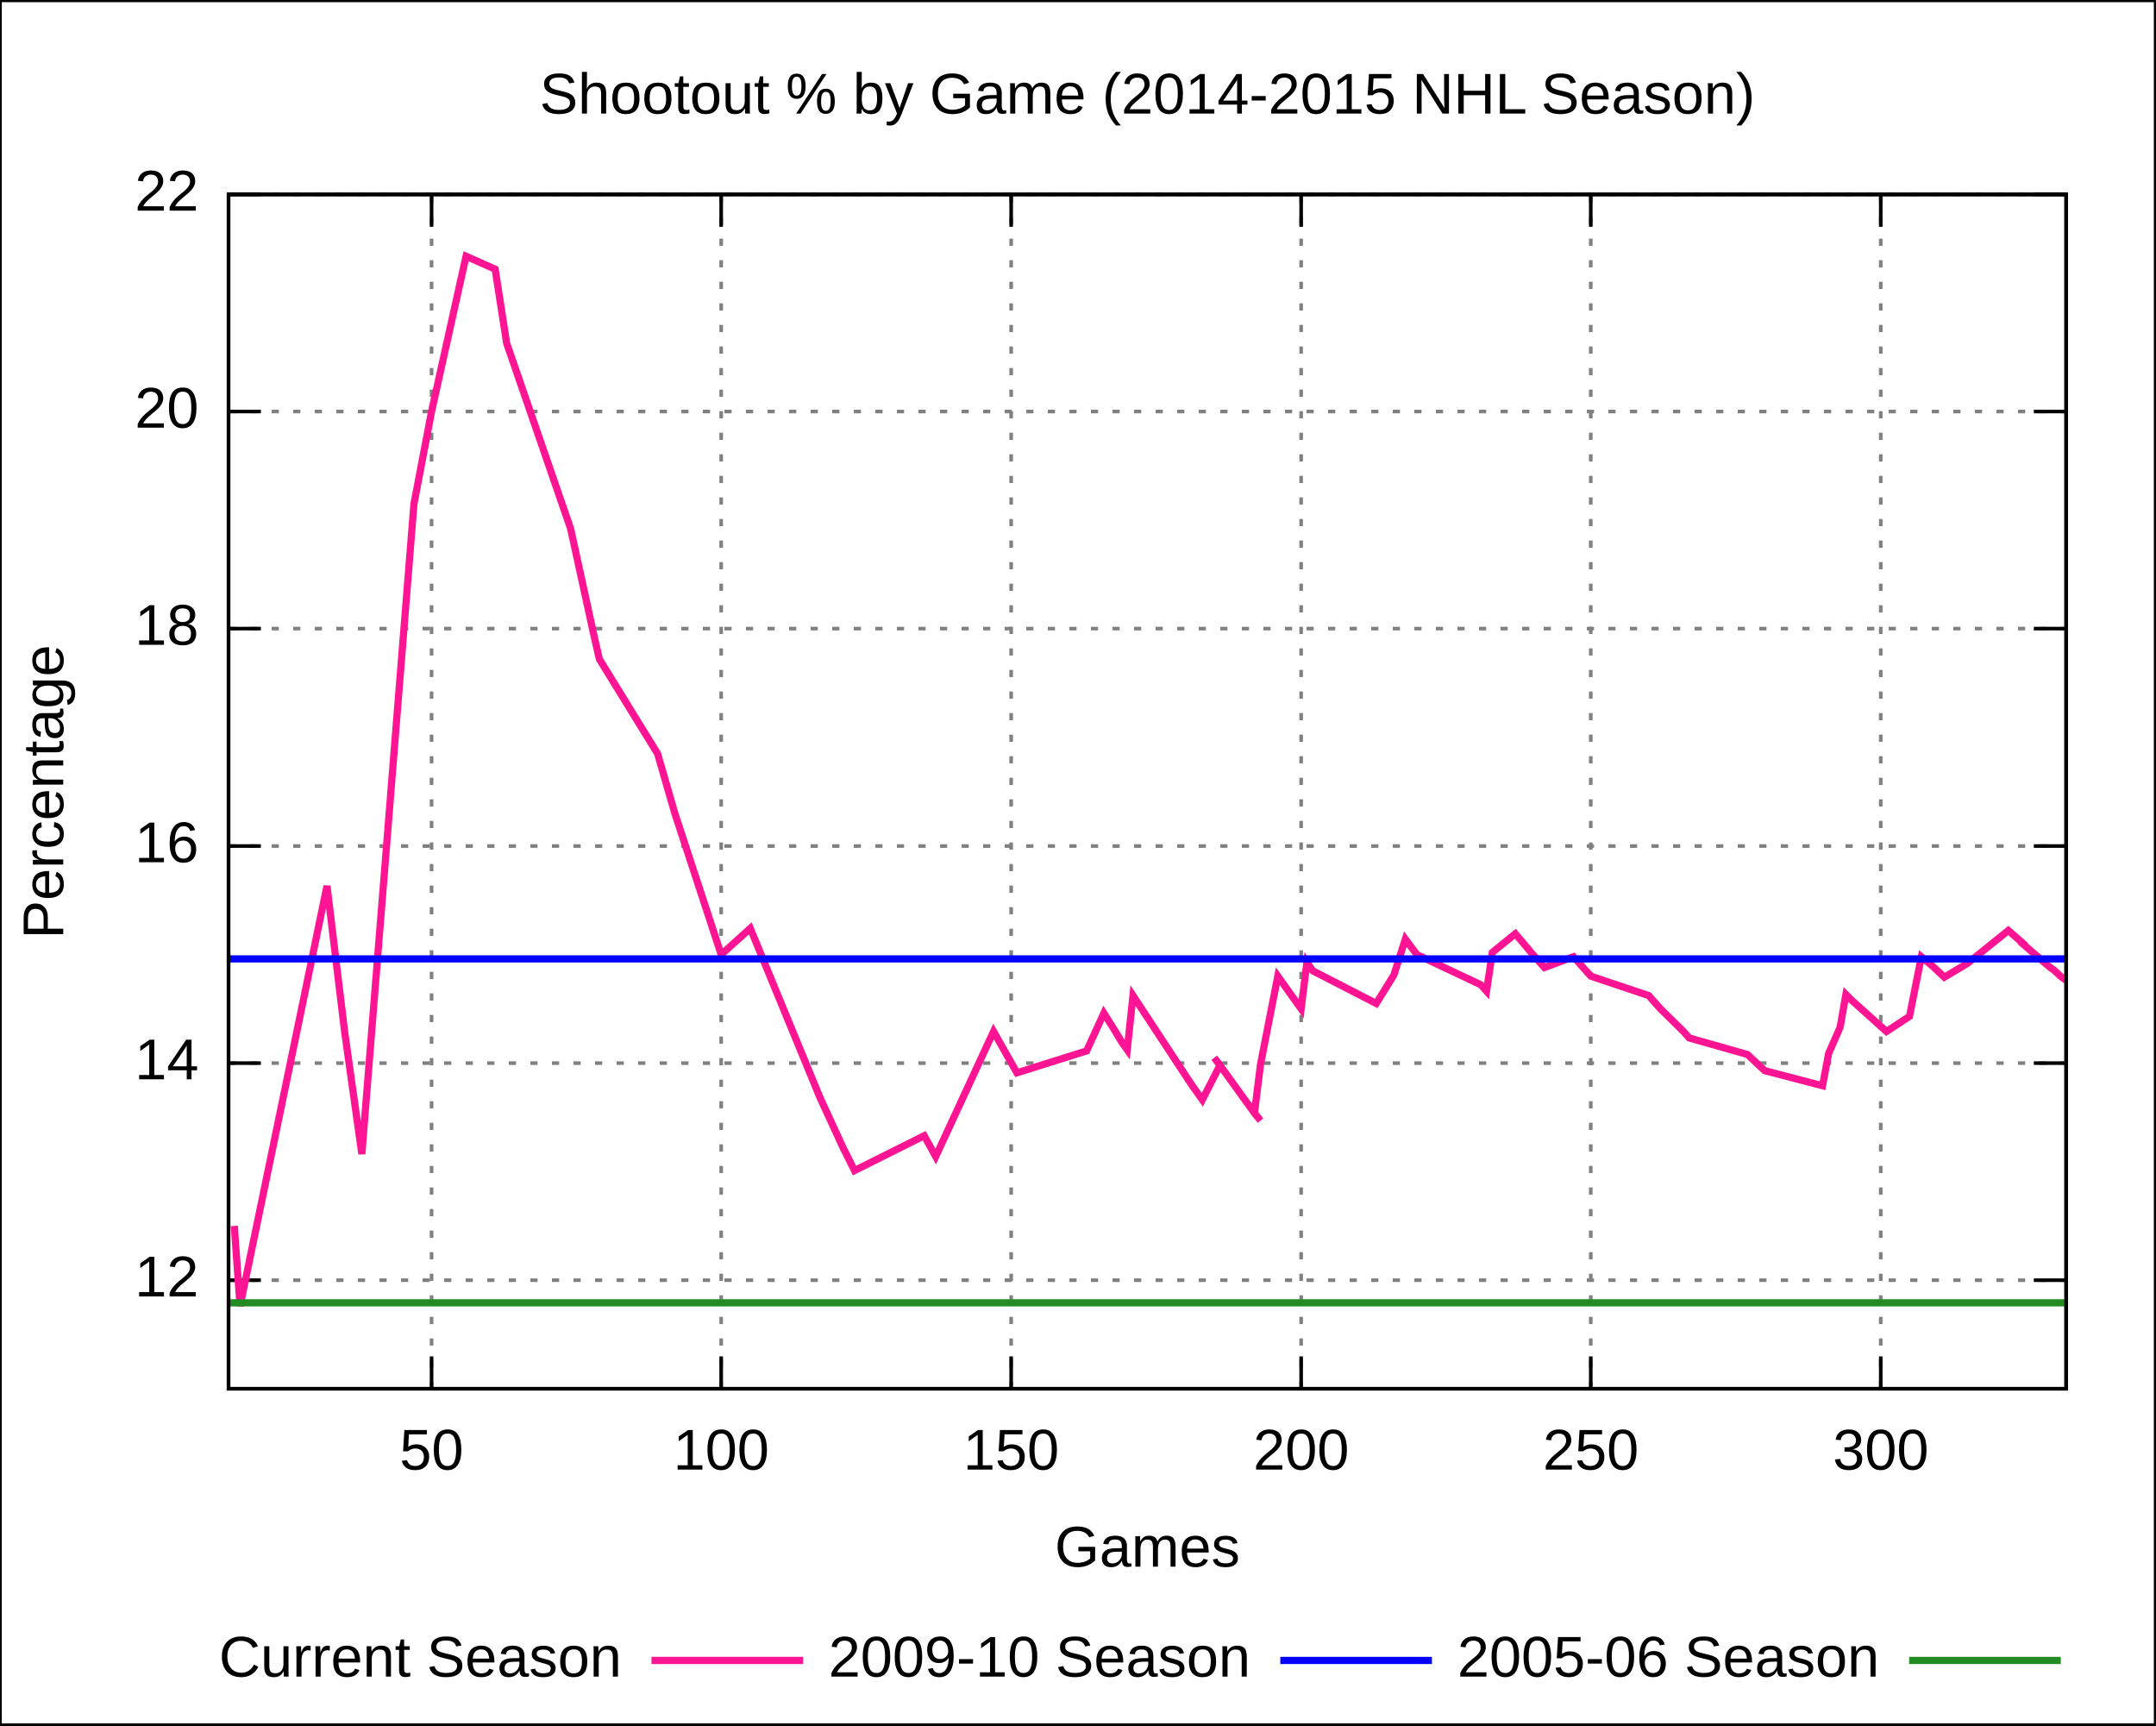
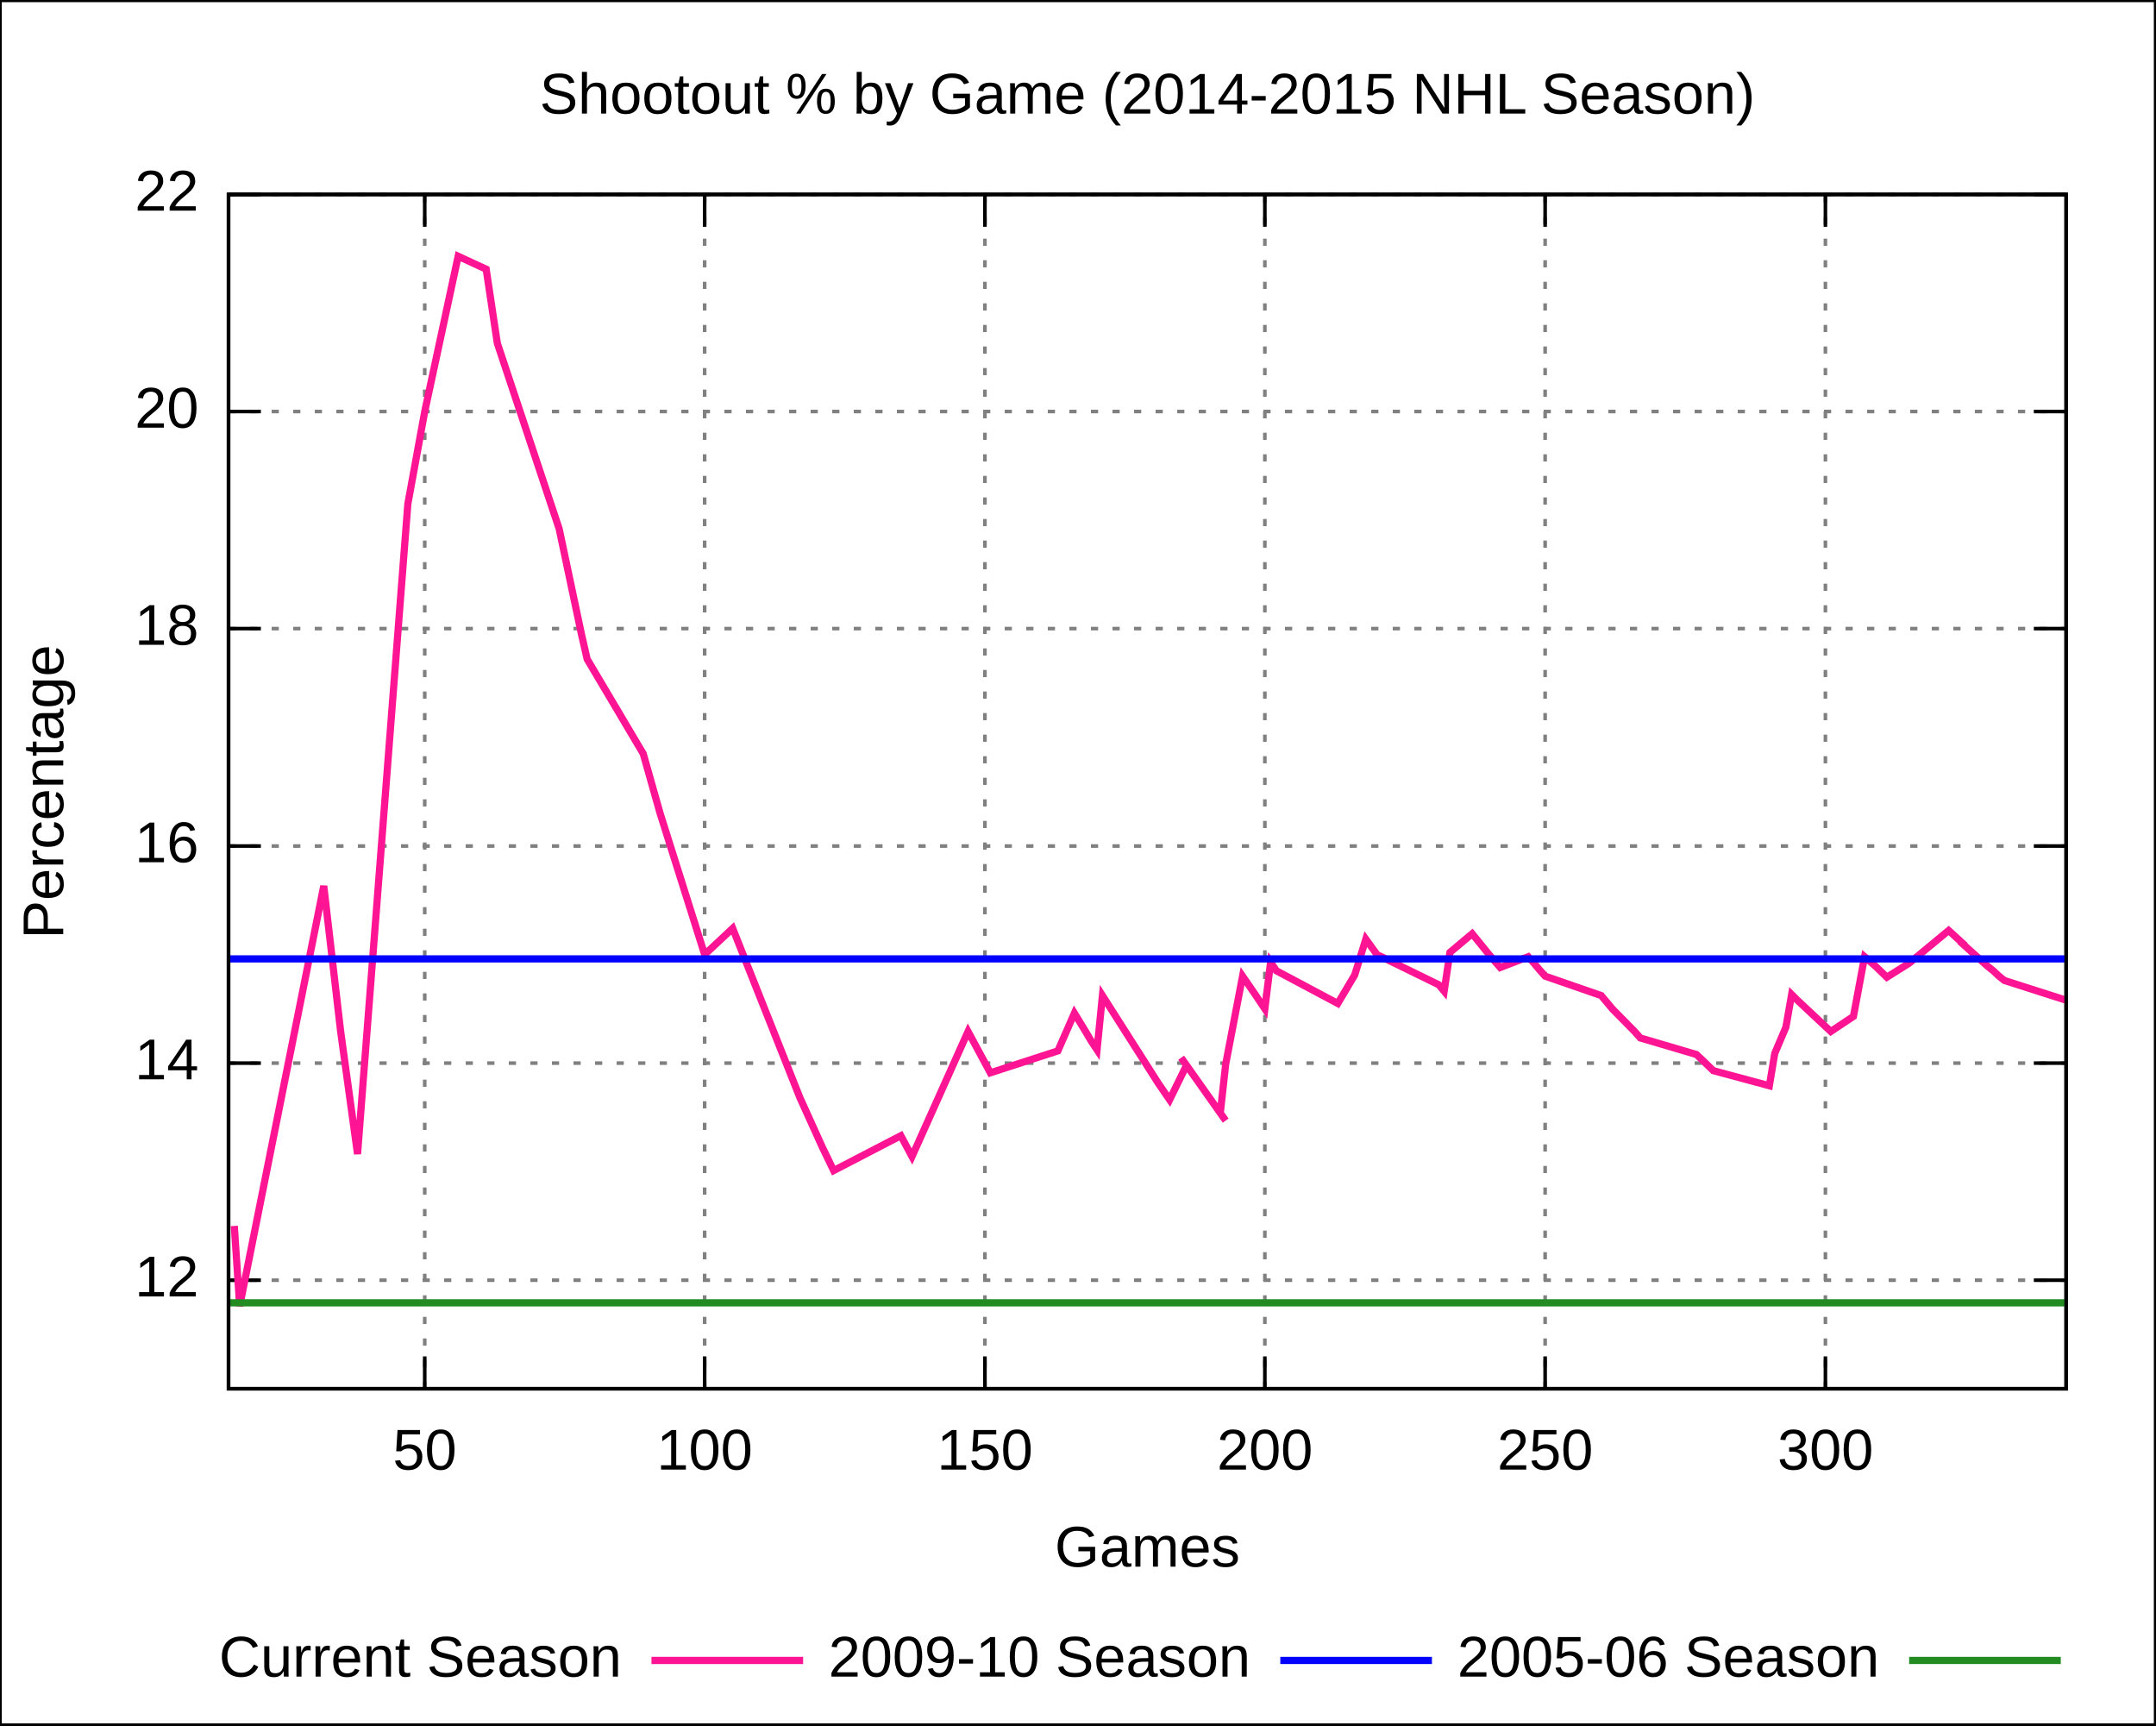
<svg xmlns="http://www.w3.org/2000/svg" xmlns:xlink="http://www.w3.org/1999/xlink" width="600" height="480" viewBox="0 0 600 480">
  <g id="gnuplot_canvas">
    <rect x="0" y="0" width="600" height="480" fill="none" />
    <defs>
      <circle id="gpDot" r="0.5" stroke-width="0.5" />
      <path id="gpPt0" stroke-width="0.222" stroke="currentColor" d="M-1,0 h2 M0,-1 v2" />
      <path id="gpPt1" stroke-width="0.222" stroke="currentColor" d="M-1,-1 L1,1 M1,-1 L-1,1" />
      <path id="gpPt2" stroke-width="0.222" stroke="currentColor" d="M-1,0 L1,0 M0,-1 L0,1 M-1,-1 L1,1 M-1,1 L1,-1" />
      <rect id="gpPt3" stroke-width="0.222" stroke="currentColor" x="-1" y="-1" width="2" height="2" />
      <rect id="gpPt4" stroke-width="0.222" stroke="currentColor" fill="currentColor" x="-1" y="-1" width="2" height="2" />
      <circle id="gpPt5" stroke-width="0.222" stroke="currentColor" cx="0" cy="0" r="1" />
      <use xlink:href="#gpPt5" id="gpPt6" fill="currentColor" stroke="none" />
      <path id="gpPt7" stroke-width="0.222" stroke="currentColor" d="M0,-1.33 L-1.33,0.67 L1.33,0.67 z" />
      <use xlink:href="#gpPt7" id="gpPt8" fill="currentColor" stroke="none" />
      <use xlink:href="#gpPt7" id="gpPt9" stroke="currentColor" transform="rotate(180)" />
      <use xlink:href="#gpPt9" id="gpPt10" fill="currentColor" stroke="none" />
      <use xlink:href="#gpPt3" id="gpPt11" stroke="currentColor" transform="rotate(45)" />
      <use xlink:href="#gpPt11" id="gpPt12" fill="currentColor" stroke="none" />
    </defs>
    <g style="fill:none; color:white; stroke:currentColor; stroke-width:1.00; stroke-linecap:butt; stroke-linejoin:miter">
</g>
    <g style="fill:none; color:black; stroke:currentColor; stroke-width:1.00; stroke-linecap:butt; stroke-linejoin:miter">
      <g style="stroke:none; shape-rendering:crispEdges">
        <polygon fill="rgb(255, 255, 255)" points="0.0,480.0 599.9,480.0 599.9,0.1 0.0,0.1 " />
      </g>
      <path stroke="black" d="M0.0,480.0 L0.0,0.1 L599.9,0.1 L599.9,480.0 L0.0,480.0  " />
    </g>
    <g style="fill:none; color:gray; stroke:currentColor; stroke-width:1.00; stroke-linecap:butt; stroke-linejoin:miter">
      <path stroke="gray" stroke-dasharray=" 2,4" class="gridline" d="M63.6,356.2 L575.0,356.2  " />
    </g>
    <g style="fill:none; color:black; stroke:currentColor; stroke-width:1.00; stroke-linecap:butt; stroke-linejoin:miter">
      <path stroke="black" d="M63.6,356.2 L72.6,356.2 M575.0,356.2 L566.0,356.2  " />
      <g transform="translate(55.3,360.7)" style="stroke:none; fill:black; font-family:Arial; font-size:12.00pt; text-anchor:end">
        <text> 12</text>
      </g>
    </g>
    <g style="fill:none; color:gray; stroke:currentColor; stroke-width:1.00; stroke-linecap:butt; stroke-linejoin:miter">
      <path stroke="gray" stroke-dasharray=" 2,4" class="gridline" d="M63.6,295.8 L575.0,295.8  " />
    </g>
    <g style="fill:none; color:black; stroke:currentColor; stroke-width:1.00; stroke-linecap:butt; stroke-linejoin:miter">
      <path stroke="black" d="M63.6,295.8 L72.6,295.8 M575.0,295.8 L566.0,295.8  " />
      <g transform="translate(55.3,300.3)" style="stroke:none; fill:black; font-family:Arial; font-size:12.00pt; text-anchor:end">
        <text> 14</text>
      </g>
    </g>
    <g style="fill:none; color:gray; stroke:currentColor; stroke-width:1.00; stroke-linecap:butt; stroke-linejoin:miter">
      <path stroke="gray" stroke-dasharray=" 2,4" class="gridline" d="M63.6,235.4 L575.0,235.4  " />
    </g>
    <g style="fill:none; color:black; stroke:currentColor; stroke-width:1.00; stroke-linecap:butt; stroke-linejoin:miter">
      <path stroke="black" d="M63.6,235.4 L72.6,235.4 M575.0,235.4 L566.0,235.4  " />
      <g transform="translate(55.3,239.9)" style="stroke:none; fill:black; font-family:Arial; font-size:12.00pt; text-anchor:end">
        <text> 16</text>
      </g>
    </g>
    <g style="fill:none; color:gray; stroke:currentColor; stroke-width:1.00; stroke-linecap:butt; stroke-linejoin:miter">
      <path stroke="gray" stroke-dasharray=" 2,4" class="gridline" d="M63.6,174.9 L575.0,174.9  " />
    </g>
    <g style="fill:none; color:black; stroke:currentColor; stroke-width:1.00; stroke-linecap:butt; stroke-linejoin:miter">
      <path stroke="black" d="M63.6,174.9 L72.6,174.9 M575.0,174.9 L566.0,174.9  " />
      <g transform="translate(55.3,179.4)" style="stroke:none; fill:black; font-family:Arial; font-size:12.00pt; text-anchor:end">
        <text> 18</text>
      </g>
    </g>
    <g style="fill:none; color:gray; stroke:currentColor; stroke-width:1.00; stroke-linecap:butt; stroke-linejoin:miter">
      <path stroke="gray" stroke-dasharray=" 2,4" class="gridline" d="M63.6,114.5 L575.0,114.5  " />
    </g>
    <g style="fill:none; color:black; stroke:currentColor; stroke-width:1.00; stroke-linecap:butt; stroke-linejoin:miter">
      <path stroke="black" d="M63.6,114.5 L72.6,114.5 M575.0,114.5 L566.0,114.5  " />
      <g transform="translate(55.3,119.0)" style="stroke:none; fill:black; font-family:Arial; font-size:12.00pt; text-anchor:end">
        <text> 20</text>
      </g>
    </g>
    <g style="fill:none; color:gray; stroke:currentColor; stroke-width:1.00; stroke-linecap:butt; stroke-linejoin:miter">
      <path stroke="gray" stroke-dasharray=" 2,4" class="gridline" d="M63.6,54.1 L575.0,54.1  " />
    </g>
    <g style="fill:none; color:black; stroke:currentColor; stroke-width:1.00; stroke-linecap:butt; stroke-linejoin:miter">
      <path stroke="black" d="M63.6,54.1 L72.6,54.1 M575.0,54.1 L566.0,54.1  " />
      <g transform="translate(55.3,58.6)" style="stroke:none; fill:black; font-family:Arial; font-size:12.00pt; text-anchor:end">
        <text> 22</text>
      </g>
    </g>
    <g style="fill:none; color:gray; stroke:currentColor; stroke-width:1.00; stroke-linecap:butt; stroke-linejoin:miter">
-       <path stroke="gray" stroke-dasharray=" 2,4" class="gridline" d="M120.1,386.4 L120.1,54.1  " />
+       <path stroke="gray" stroke-dasharray=" 2,4" class="gridline" d="M118.2,386.4 L118.2,54.1  " />
    </g>
    <g style="fill:none; color:black; stroke:currentColor; stroke-width:1.00; stroke-linecap:butt; stroke-linejoin:miter">
-       <path stroke="black" d="M120.1,386.4 L120.1,377.4 M120.1,54.1 L120.1,63.1  " />
-       <g transform="translate(120.1,408.9)" style="stroke:none; fill:black; font-family:Arial; font-size:12.00pt; text-anchor:middle">
+       <path stroke="black" d="M118.2,386.4 L118.2,377.4 M118.2,54.1 L118.2,63.1  " />
+       <g transform="translate(118.2,408.9)" style="stroke:none; fill:black; font-family:Arial; font-size:12.00pt; text-anchor:middle">
        <text> 50</text>
      </g>
    </g>
    <g style="fill:none; color:gray; stroke:currentColor; stroke-width:1.00; stroke-linecap:butt; stroke-linejoin:miter">
-       <path stroke="gray" stroke-dasharray=" 2,4" class="gridline" d="M200.7,386.4 L200.7,54.1  " />
+       <path stroke="gray" stroke-dasharray=" 2,4" class="gridline" d="M196.1,386.4 L196.1,54.1  " />
    </g>
    <g style="fill:none; color:black; stroke:currentColor; stroke-width:1.00; stroke-linecap:butt; stroke-linejoin:miter">
-       <path stroke="black" d="M200.7,386.4 L200.7,377.4 M200.7,54.1 L200.7,63.1  " />
-       <g transform="translate(200.7,408.9)" style="stroke:none; fill:black; font-family:Arial; font-size:12.00pt; text-anchor:middle">
+       <path stroke="black" d="M196.1,386.4 L196.1,377.4 M196.1,54.1 L196.1,63.1  " />
+       <g transform="translate(196.1,408.9)" style="stroke:none; fill:black; font-family:Arial; font-size:12.00pt; text-anchor:middle">
        <text> 100</text>
      </g>
    </g>
    <g style="fill:none; color:gray; stroke:currentColor; stroke-width:1.00; stroke-linecap:butt; stroke-linejoin:miter">
-       <path stroke="gray" stroke-dasharray=" 2,4" class="gridline" d="M281.4,386.4 L281.4,54.1  " />
+       <path stroke="gray" stroke-dasharray=" 2,4" class="gridline" d="M274.1,386.4 L274.1,54.1  " />
    </g>
    <g style="fill:none; color:black; stroke:currentColor; stroke-width:1.00; stroke-linecap:butt; stroke-linejoin:miter">
-       <path stroke="black" d="M281.4,386.4 L281.4,377.4 M281.4,54.1 L281.4,63.1  " />
-       <g transform="translate(281.4,408.9)" style="stroke:none; fill:black; font-family:Arial; font-size:12.00pt; text-anchor:middle">
+       <path stroke="black" d="M274.1,386.4 L274.1,377.4 M274.1,54.1 L274.1,63.1  " />
+       <g transform="translate(274.1,408.9)" style="stroke:none; fill:black; font-family:Arial; font-size:12.00pt; text-anchor:middle">
        <text> 150</text>
      </g>
    </g>
    <g style="fill:none; color:gray; stroke:currentColor; stroke-width:1.00; stroke-linecap:butt; stroke-linejoin:miter">
-       <path stroke="gray" stroke-dasharray=" 2,4" class="gridline" d="M362.1,386.4 L362.1,54.1  " />
+       <path stroke="gray" stroke-dasharray=" 2,4" class="gridline" d="M352.0,386.4 L352.0,54.1  " />
    </g>
    <g style="fill:none; color:black; stroke:currentColor; stroke-width:1.00; stroke-linecap:butt; stroke-linejoin:miter">
-       <path stroke="black" d="M362.1,386.4 L362.1,377.4 M362.1,54.1 L362.1,63.1  " />
-       <g transform="translate(362.1,408.9)" style="stroke:none; fill:black; font-family:Arial; font-size:12.00pt; text-anchor:middle">
+       <path stroke="black" d="M352.0,386.4 L352.0,377.4 M352.0,54.1 L352.0,63.1  " />
+       <g transform="translate(352.0,408.9)" style="stroke:none; fill:black; font-family:Arial; font-size:12.00pt; text-anchor:middle">
        <text> 200</text>
      </g>
    </g>
    <g style="fill:none; color:gray; stroke:currentColor; stroke-width:1.00; stroke-linecap:butt; stroke-linejoin:miter">
-       <path stroke="gray" stroke-dasharray=" 2,4" class="gridline" d="M442.7,386.4 L442.7,54.1  " />
+       <path stroke="gray" stroke-dasharray=" 2,4" class="gridline" d="M430.0,386.4 L430.0,54.1  " />
    </g>
    <g style="fill:none; color:black; stroke:currentColor; stroke-width:1.00; stroke-linecap:butt; stroke-linejoin:miter">
-       <path stroke="black" d="M442.7,386.4 L442.7,377.4 M442.7,54.1 L442.7,63.1  " />
-       <g transform="translate(442.7,408.9)" style="stroke:none; fill:black; font-family:Arial; font-size:12.00pt; text-anchor:middle">
+       <path stroke="black" d="M430.0,386.4 L430.0,377.4 M430.0,54.1 L430.0,63.1  " />
+       <g transform="translate(430.0,408.9)" style="stroke:none; fill:black; font-family:Arial; font-size:12.00pt; text-anchor:middle">
        <text> 250</text>
      </g>
    </g>
    <g style="fill:none; color:gray; stroke:currentColor; stroke-width:1.00; stroke-linecap:butt; stroke-linejoin:miter">
-       <path stroke="gray" stroke-dasharray=" 2,4" class="gridline" d="M523.4,386.4 L523.4,54.1  " />
+       <path stroke="gray" stroke-dasharray=" 2,4" class="gridline" d="M508.0,386.4 L508.0,54.1  " />
    </g>
    <g style="fill:none; color:black; stroke:currentColor; stroke-width:1.00; stroke-linecap:butt; stroke-linejoin:miter">
-       <path stroke="black" d="M523.4,386.4 L523.4,377.4 M523.4,54.1 L523.4,63.1  " />
-       <g transform="translate(523.4,408.9)" style="stroke:none; fill:black; font-family:Arial; font-size:12.00pt; text-anchor:middle">
+       <path stroke="black" d="M508.0,386.4 L508.0,377.4 M508.0,54.1 L508.0,63.1  " />
+       <g transform="translate(508.0,408.9)" style="stroke:none; fill:black; font-family:Arial; font-size:12.00pt; text-anchor:middle">
        <text> 300</text>
      </g>
      <path stroke="black" d="M63.6,54.1 L63.6,386.4 L575.0,386.4 L575.0,54.1 L63.6,54.1 Z  " />
      <g transform="translate(17.6,220.3) rotate(270)" style="stroke:none; fill:black; font-family:Arial; font-size:12.00pt; text-anchor:middle">
        <text>Percentage</text>
      </g>
      <g transform="translate(319.3,435.9)" style="stroke:none; fill:black; font-family:Arial; font-size:12.00pt; text-anchor:middle">
        <text>Games</text>
      </g>
      <g transform="translate(319.3,31.6)" style="stroke:none; fill:black; font-family:Arial; font-size:12.00pt; text-anchor:middle">
        <text>Shootout % by Game (2014-2015 NHL Season)</text>
      </g>
    </g>
    <g id="gnuplot_plot_1">
      <g style="fill:none; color:white; stroke:black; stroke-width:2.00; stroke-linecap:butt; stroke-linejoin:miter">
</g>
      <g style="fill:none; color:red; stroke:currentColor; stroke-width:2.00; stroke-linecap:butt; stroke-linejoin:miter">
        <g transform="translate(173.0,466.5)" style="stroke:none; fill:black; font-family:Arial; font-size:12.00pt; text-anchor:end">
          <text>Current Season</text>
        </g>
-         <path stroke="rgb(255,  20, 147)" d="M181.3,462.0 L223.5,462.0 M65.2,341.1 L66.8,363.4 L91.0,246.5 L95.9,287.0 L100.7,321.1 L115.2,140.2    L120.1,114.5 L129.7,71.3 L137.8,74.9 L141.0,95.5 L158.8,147.1 L165.2,176.4 L166.8,183.4 L183.0,209.7    L187.8,226.3 L200.7,265.6 L208.8,258.3 L228.2,305.4 L234.6,319.3 L237.8,325.7 L257.2,316.0 L260.4,321.8    L276.5,287.0 L283.0,298.5 L302.4,292.4 L307.2,281.9 L310.4,287.0 L312.0,289.7 L313.7,292.1 L315.3,277.0    L331.4,301.5 L334.6,306.0 L339.5,296.4 L337.9,294.3 L339.5,296.4 L349.1,309.7 L350.8,311.8 L349.1,309.7    L350.8,296.1 L355.6,271.6 L358.8,276.1 L362.1,280.7 L363.7,267.7 L365.3,270.1 L383.0,279.2 L387.9,271.3    L391.1,261.3 L394.3,265.6 L412.1,274.0 L413.7,275.8 L415.3,265.0 L421.7,259.8 L426.6,265.6 L429.8,269.2    L437.9,266.2 L439.5,268.0 L441.1,269.8 L442.7,271.6 L458.8,277.0 L460.5,278.9 L462.1,280.7 L468.5,287.0    L470.1,288.8 L486.3,293.4 L487.9,294.9 L491.1,297.9 L507.2,302.1 L508.9,293.1 L512.1,285.8 L513.7,276.7    L515.3,278.3 L525.0,287.0 L531.4,282.8 L534.7,266.2 L537.9,268.9 L541.1,271.9 L547.6,268.0 L558.9,258.9    L563.7,263.1 L562.1,261.9 L570.2,268.9 L571.8,270.1 L573.4,271.6 L575.0,272.8  " />
+         <path stroke="rgb(255,  20, 147)" d="M181.3,462.0 L223.5,462.0 M65.2,341.1 L66.7,363.4 L90.1,246.5 L94.8,287.0 L99.5,321.1 L113.5,140.2    L118.2,114.5 L127.5,71.3 L135.3,74.9 L138.4,95.5 L155.6,147.1 L161.8,176.4 L163.4,183.4 L179.0,209.7    L183.7,226.3 L196.1,265.6 L203.9,258.3 L222.6,305.4 L228.9,319.3 L232.0,325.7 L250.7,316.0 L253.8,321.8    L269.4,287.0 L275.6,298.5 L294.4,292.4 L299.0,281.9 L302.1,287.0 L303.7,289.7 L305.3,292.1 L306.8,277.0    L322.4,301.5 L325.5,306.0 L330.2,296.4 L328.7,294.3 L330.2,296.4 L339.6,309.7 L341.1,311.8 L339.6,309.7    L341.1,296.1 L345.8,271.6 L348.9,276.1 L352.0,280.7 L353.6,267.7 L355.2,270.1 L372.3,279.2 L377.0,271.3    L380.1,261.3 L383.2,265.6 L400.4,274.0 L401.9,275.8 L403.5,265.0 L409.7,259.8 L414.4,265.6 L417.5,269.2    L425.3,266.2 L426.9,268.0 L428.4,269.8 L430.0,271.6 L445.6,277.0 L447.2,278.9 L448.7,280.7 L454.9,287.0    L456.5,288.8 L472.1,293.4 L473.7,294.9 L476.8,297.9 L492.4,302.1 L493.9,293.1 L497.0,285.8 L498.6,276.7    L500.2,278.3 L509.5,287.0 L515.8,282.8 L518.9,266.2 L522.0,268.9 L525.1,271.9 L531.3,268.0 L542.3,258.9    L546.9,263.1 L545.4,261.9 L553.2,268.9 L554.7,270.1 L556.3,271.6 L557.8,272.8 L575.0,278.3  " />
      </g>
    </g>
    <g id="gnuplot_plot_2">
      <g style="fill:none; color:green; stroke:currentColor; stroke-width:2.00; stroke-linecap:butt; stroke-linejoin:miter">
        <g transform="translate(348.0,466.5)" style="stroke:none; fill:black; font-family:Arial; font-size:12.00pt; text-anchor:end">
          <text>2009-10 Season</text>
        </g>
        <path stroke="rgb(  0,   0, 255)" d="M356.3,462.0 L398.5,462.0 M63.6,266.8 L68.8,266.8 L73.9,266.8 L79.1,266.8 L84.3,266.8 L89.4,266.8    L94.6,266.8 L99.8,266.8 L104.9,266.8 L110.1,266.8 L115.3,266.8 L120.4,266.8 L125.6,266.8 L130.8,266.8    L135.9,266.8 L141.1,266.8 L146.3,266.8 L151.4,266.8 L156.6,266.8 L161.7,266.8 L166.9,266.8 L172.1,266.8    L177.2,266.8 L182.4,266.8 L187.6,266.8 L192.7,266.8 L197.9,266.8 L203.1,266.8 L208.2,266.8 L213.4,266.8    L218.6,266.8 L223.7,266.8 L228.9,266.8 L234.1,266.8 L239.2,266.8 L244.4,266.8 L249.6,266.8 L254.7,266.8    L259.9,266.8 L265.1,266.8 L270.2,266.8 L275.4,266.8 L280.6,266.8 L285.7,266.8 L290.9,266.8 L296.1,266.8    L301.2,266.8 L306.4,266.8 L311.6,266.8 L316.7,266.8 L321.9,266.8 L327.0,266.8 L332.2,266.8 L337.4,266.8    L342.5,266.8 L347.7,266.8 L352.9,266.8 L358.0,266.8 L363.2,266.8 L368.4,266.8 L373.5,266.8 L378.7,266.8    L383.9,266.8 L389.0,266.8 L394.2,266.8 L399.4,266.8 L404.5,266.8 L409.7,266.8 L414.9,266.8 L420.0,266.8    L425.2,266.8 L430.4,266.8 L435.5,266.8 L440.7,266.8 L445.9,266.8 L451.0,266.8 L456.2,266.8 L461.4,266.8    L466.5,266.8 L471.7,266.8 L476.9,266.8 L482.0,266.8 L487.2,266.8 L492.3,266.8 L497.5,266.8 L502.7,266.8    L507.8,266.8 L513.0,266.8 L518.2,266.8 L523.3,266.8 L528.5,266.8 L533.7,266.8 L538.8,266.8 L544.0,266.8    L549.2,266.8 L554.3,266.8 L559.5,266.8 L564.7,266.8 L569.8,266.8 L575.0,266.8  " />
      </g>
    </g>
    <g id="gnuplot_plot_3">
      <g style="fill:none; color:blue; stroke:currentColor; stroke-width:2.00; stroke-linecap:butt; stroke-linejoin:miter">
        <g transform="translate(523.0,466.5)" style="stroke:none; fill:black; font-family:Arial; font-size:12.00pt; text-anchor:end">
          <text>2005-06 Season</text>
        </g>
        <path stroke="rgb( 34, 139,  34)" d="M531.3,462.0 L573.5,462.0 M63.6,362.5 L68.8,362.5 L73.9,362.5 L79.1,362.5 L84.3,362.5 L89.4,362.5    L94.6,362.5 L99.8,362.5 L104.9,362.5 L110.1,362.5 L115.3,362.5 L120.4,362.5 L125.6,362.5 L130.8,362.5    L135.9,362.5 L141.1,362.5 L146.3,362.5 L151.4,362.5 L156.6,362.5 L161.7,362.5 L166.9,362.5 L172.1,362.5    L177.2,362.5 L182.4,362.5 L187.6,362.5 L192.7,362.5 L197.9,362.5 L203.1,362.5 L208.2,362.5 L213.4,362.5    L218.6,362.5 L223.7,362.5 L228.9,362.5 L234.1,362.5 L239.2,362.5 L244.4,362.5 L249.6,362.5 L254.7,362.5    L259.9,362.5 L265.1,362.5 L270.2,362.5 L275.4,362.5 L280.6,362.5 L285.7,362.5 L290.9,362.5 L296.1,362.5    L301.2,362.5 L306.4,362.5 L311.6,362.5 L316.7,362.5 L321.9,362.5 L327.0,362.5 L332.2,362.5 L337.4,362.5    L342.5,362.5 L347.7,362.5 L352.9,362.5 L358.0,362.5 L363.2,362.5 L368.4,362.5 L373.5,362.5 L378.7,362.5    L383.9,362.5 L389.0,362.5 L394.2,362.5 L399.4,362.5 L404.5,362.5 L409.7,362.5 L414.9,362.5 L420.0,362.5    L425.2,362.5 L430.4,362.5 L435.5,362.5 L440.7,362.5 L445.9,362.5 L451.0,362.5 L456.2,362.5 L461.4,362.5    L466.5,362.5 L471.7,362.5 L476.9,362.5 L482.0,362.5 L487.2,362.5 L492.3,362.5 L497.5,362.5 L502.7,362.5    L507.8,362.5 L513.0,362.5 L518.2,362.5 L523.3,362.5 L528.5,362.5 L533.7,362.5 L538.8,362.5 L544.0,362.5    L549.2,362.5 L554.3,362.5 L559.5,362.5 L564.7,362.5 L569.8,362.5 L575.0,362.5  " />
      </g>
    </g>
    <g style="fill:none; color:white; stroke:rgb( 34, 139,  34); stroke-width:1.00; stroke-linecap:butt; stroke-linejoin:miter">
</g>
    <g style="fill:none; color:black; stroke:currentColor; stroke-width:1.00; stroke-linecap:butt; stroke-linejoin:miter">
      <path stroke="black" d="M63.6,54.1 L63.6,386.4 L575.0,386.4 L575.0,54.1 L63.6,54.1 Z  " />
    </g>
  </g>
</svg>
